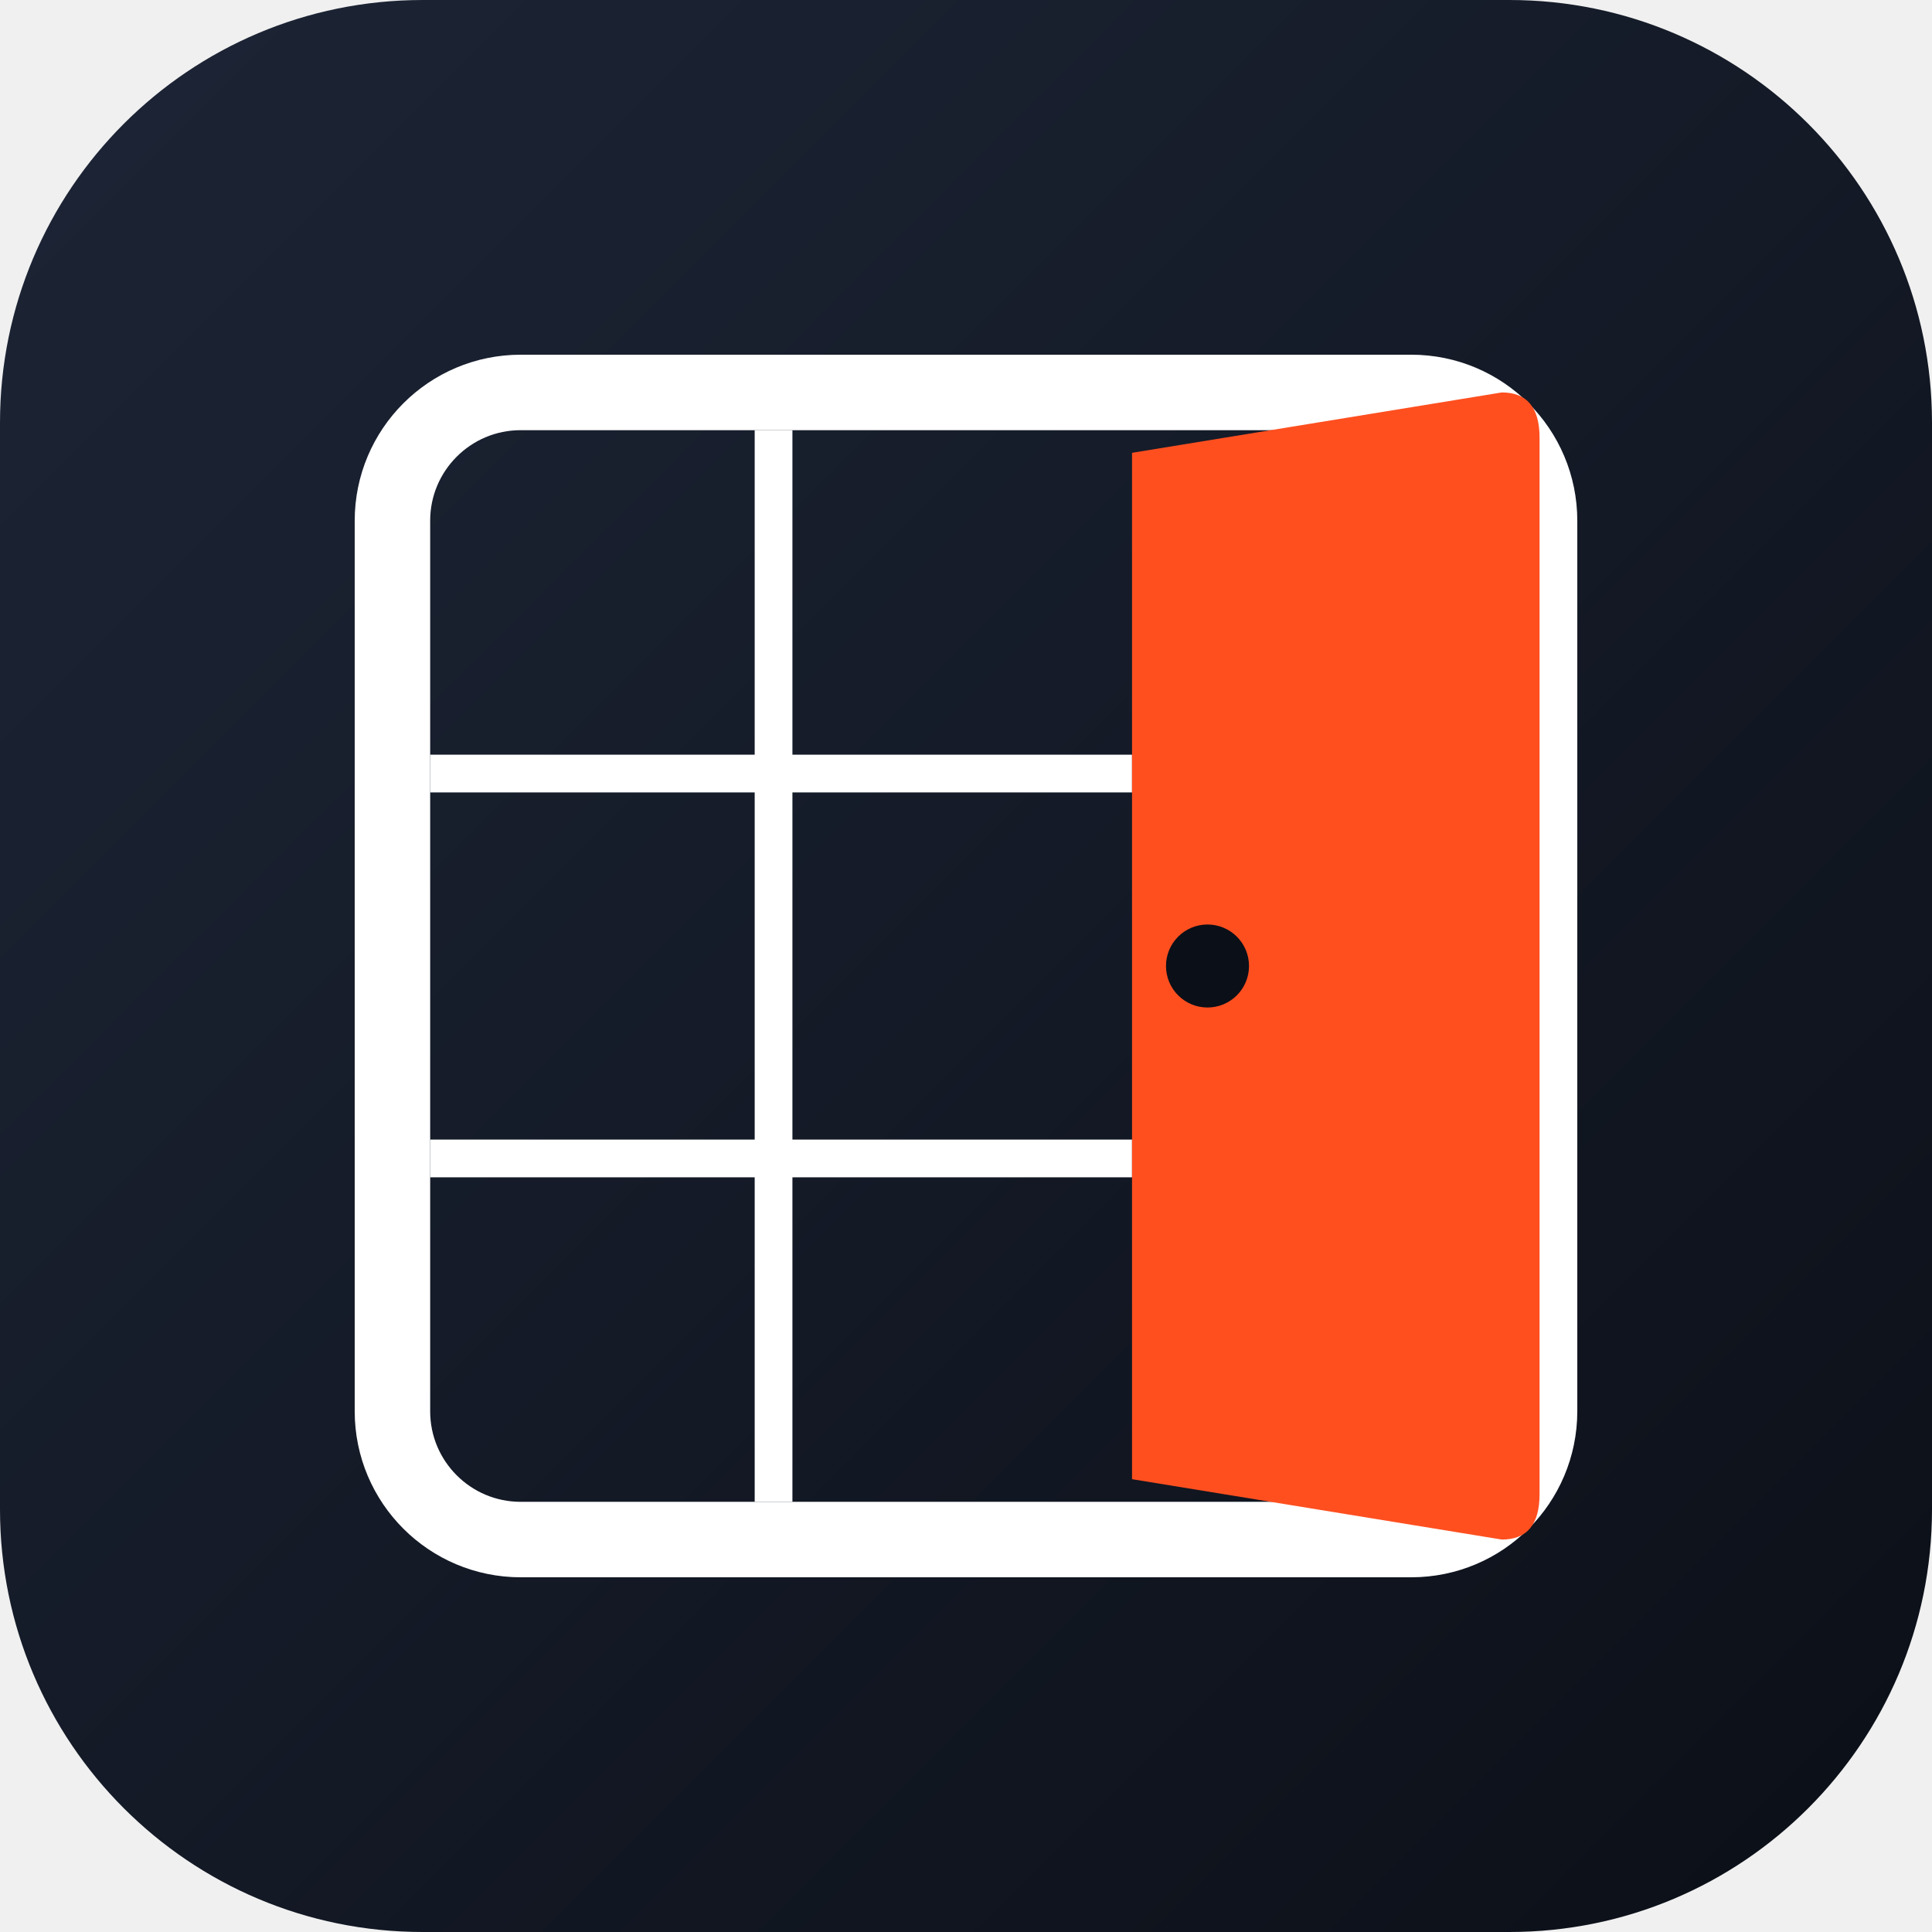
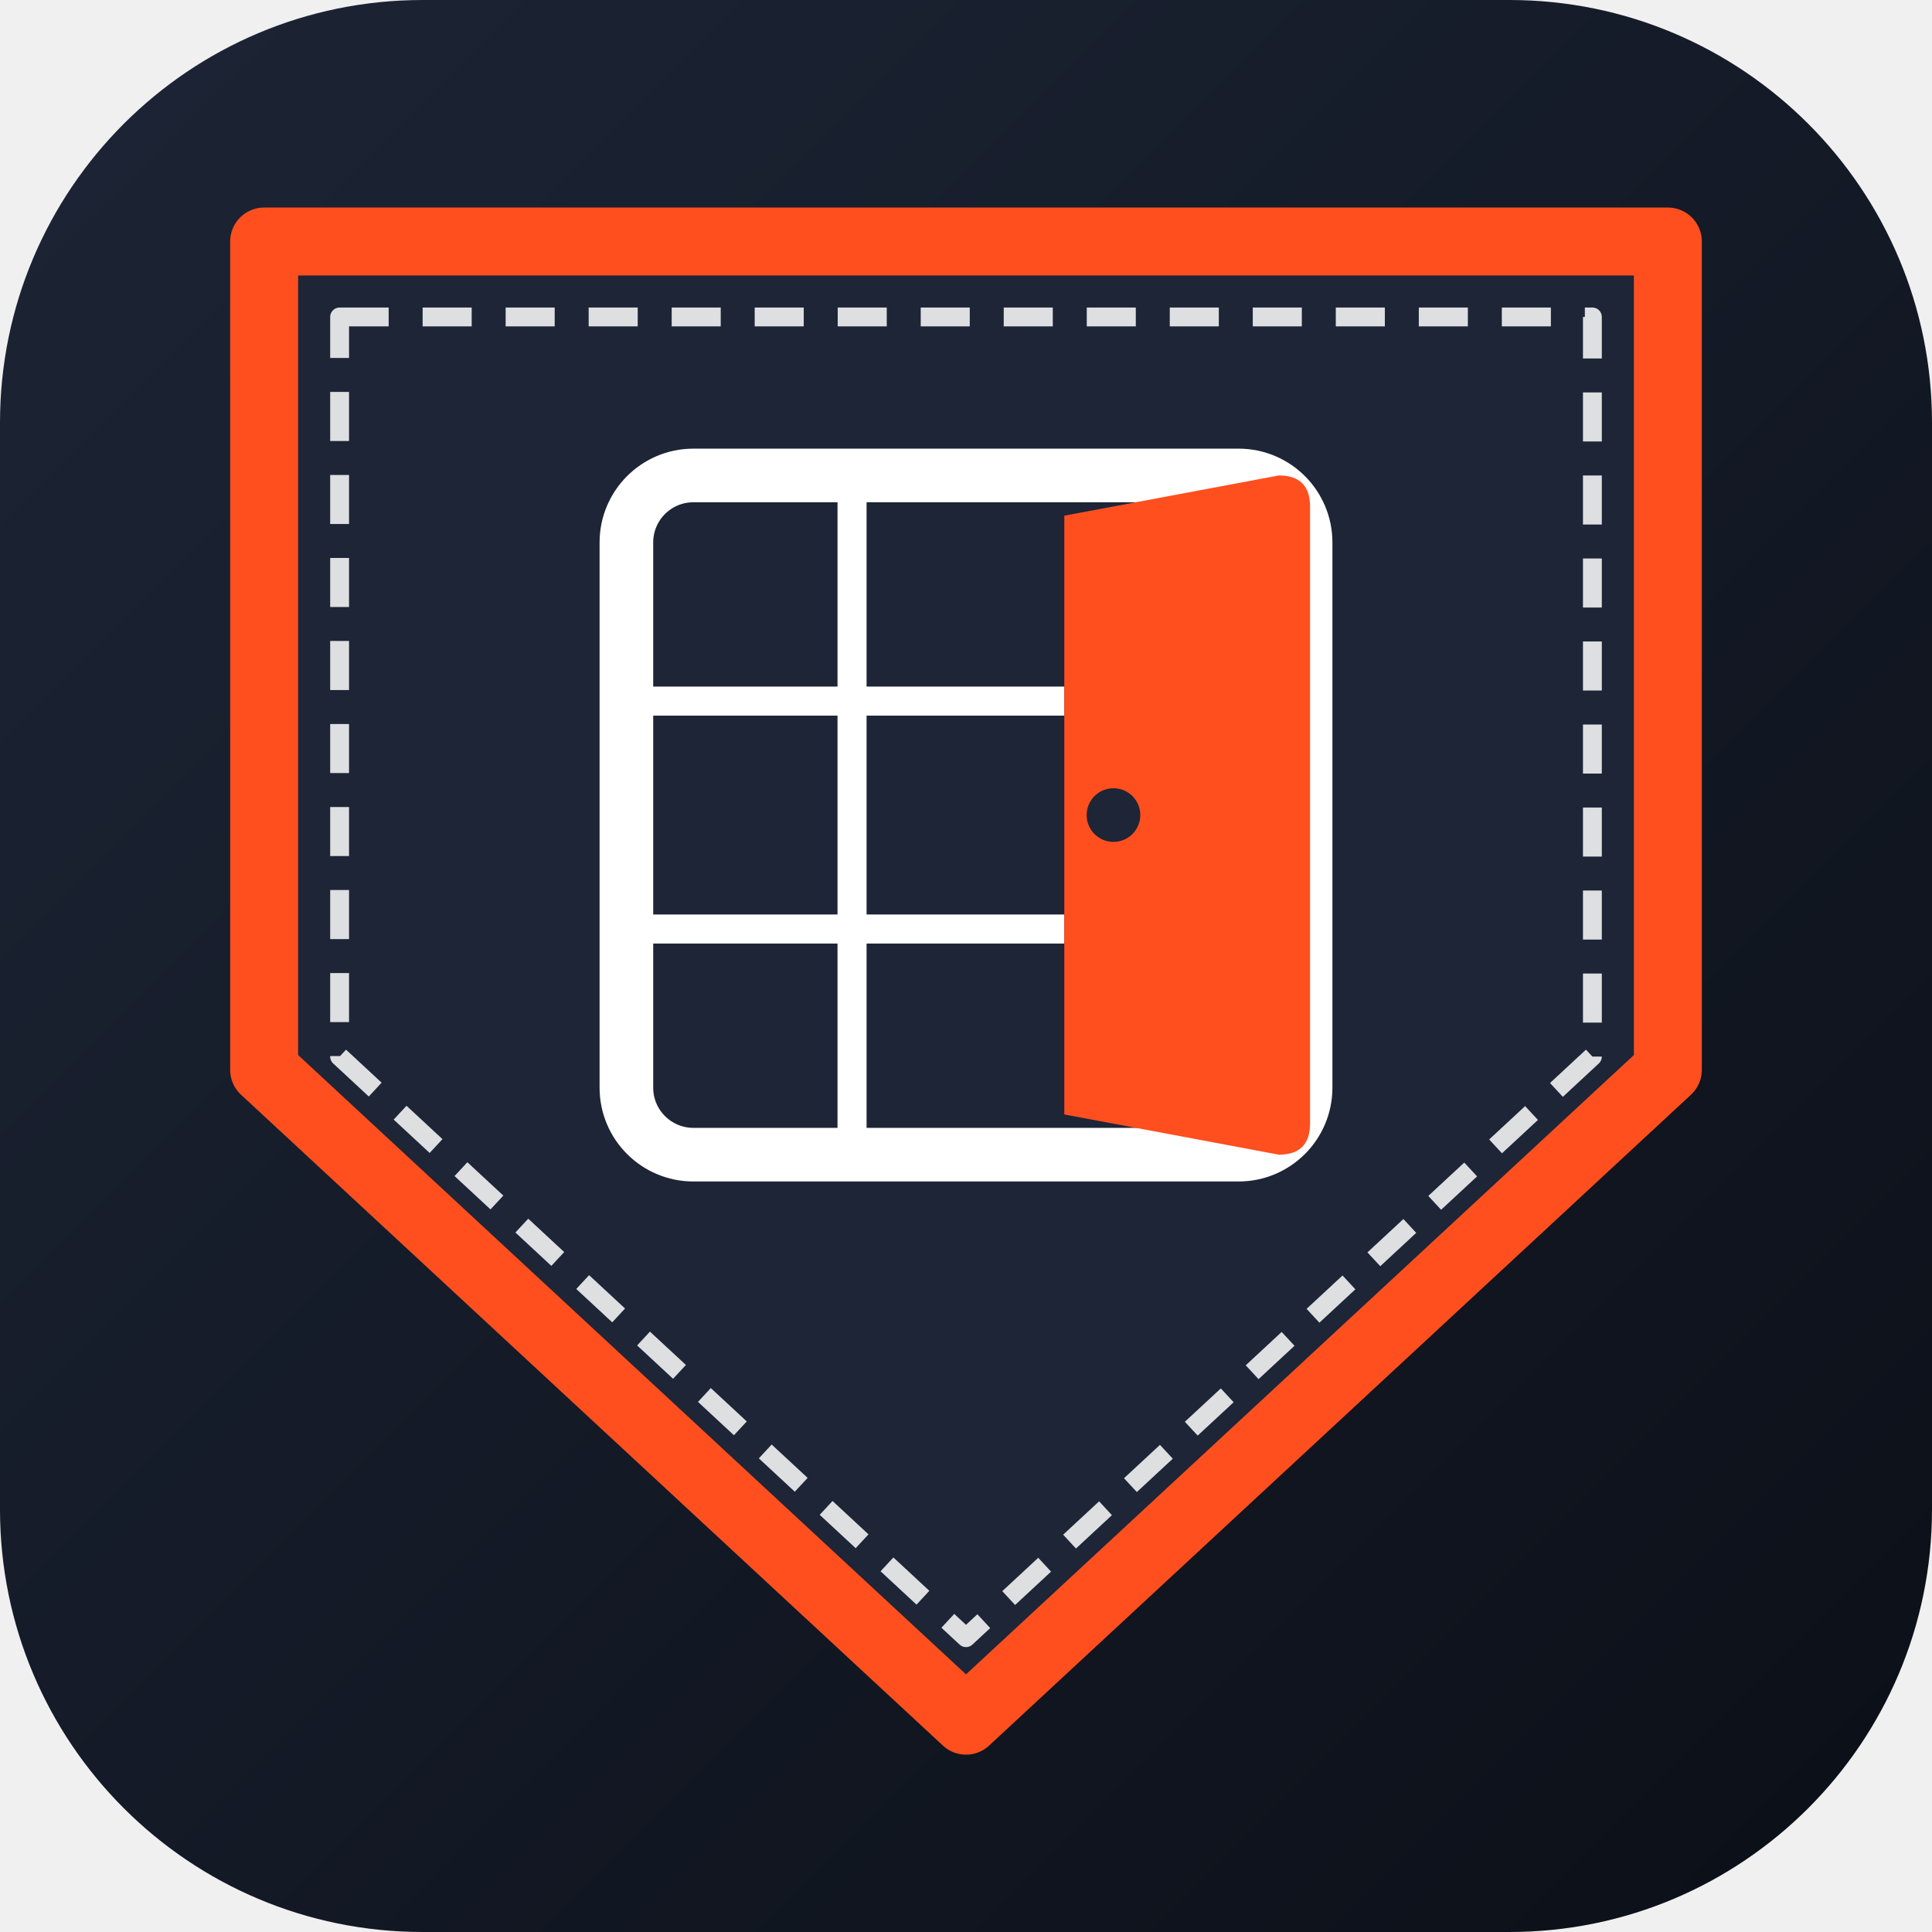
<svg xmlns="http://www.w3.org/2000/svg" viewBox="0 0 512 512" role="img" aria-label="Shut The Door">
  <defs>
-     <linearGradient id="g" x1="0" y1="0" x2="1" y2="1">
+     <linearGradient id="stdg9" x1="0" y1="0" x2="1" y2="1">
      <stop offset="0" stop-color="#1d2536" />
      <stop offset="1" stop-color="#0b0f17" />
    </linearGradient>
  </defs>
-   <rect width="512" height="512" rx="112" fill="url(#g)" />
-   <rect x="104" y="104" width="304" height="304" rx="34" fill="none" stroke="#ffffff" stroke-width="20" />
-   <path d="M205 114V398M114 205H300M114 307H300" stroke="#ffffff" stroke-width="10" />
-   <path d="M300 120L398 104Q408 104 408 116V396Q408 408 398 408L300 392Z" fill="#ff4f1f" />
-   <circle cx="320" cy="256" r="11" fill="#0b0f17" />
+   <rect width="512" height="512" rx="112" fill="url(#stdg9)" />
+   <path d="M70 64H442V283.52L256 456L70 283.52Z" fill="#1d2536" stroke="#ff4f1f" stroke-width="18" stroke-linejoin="round" />
+   <path d="M90 84H422V280L256 434L90 280Z" fill="none" stroke="#ffffff" stroke-width="5" stroke-dasharray="13 9" stroke-linejoin="round" opacity=".85" />
+   <rect x="166" y="126" width="180" height="180" rx="17.76" fill="none" stroke="#ffffff" stroke-width="14.21" />
+   <path d="M225.8 131.92V300.08M171.92 185.8H282.05M171.92 246.2H282.05" stroke="#ffffff" stroke-width="7.7" />
+   <path d="M282.05 136.66L338.89 126Q347.18 126 347.18 134.29V297.71Q347.18 306 338.89 306L282.05 295.34Z" fill="#ff4f1f" />
+   <circle cx="295.08" cy="216" r="7.11" fill="#1d2536" />
</svg>
